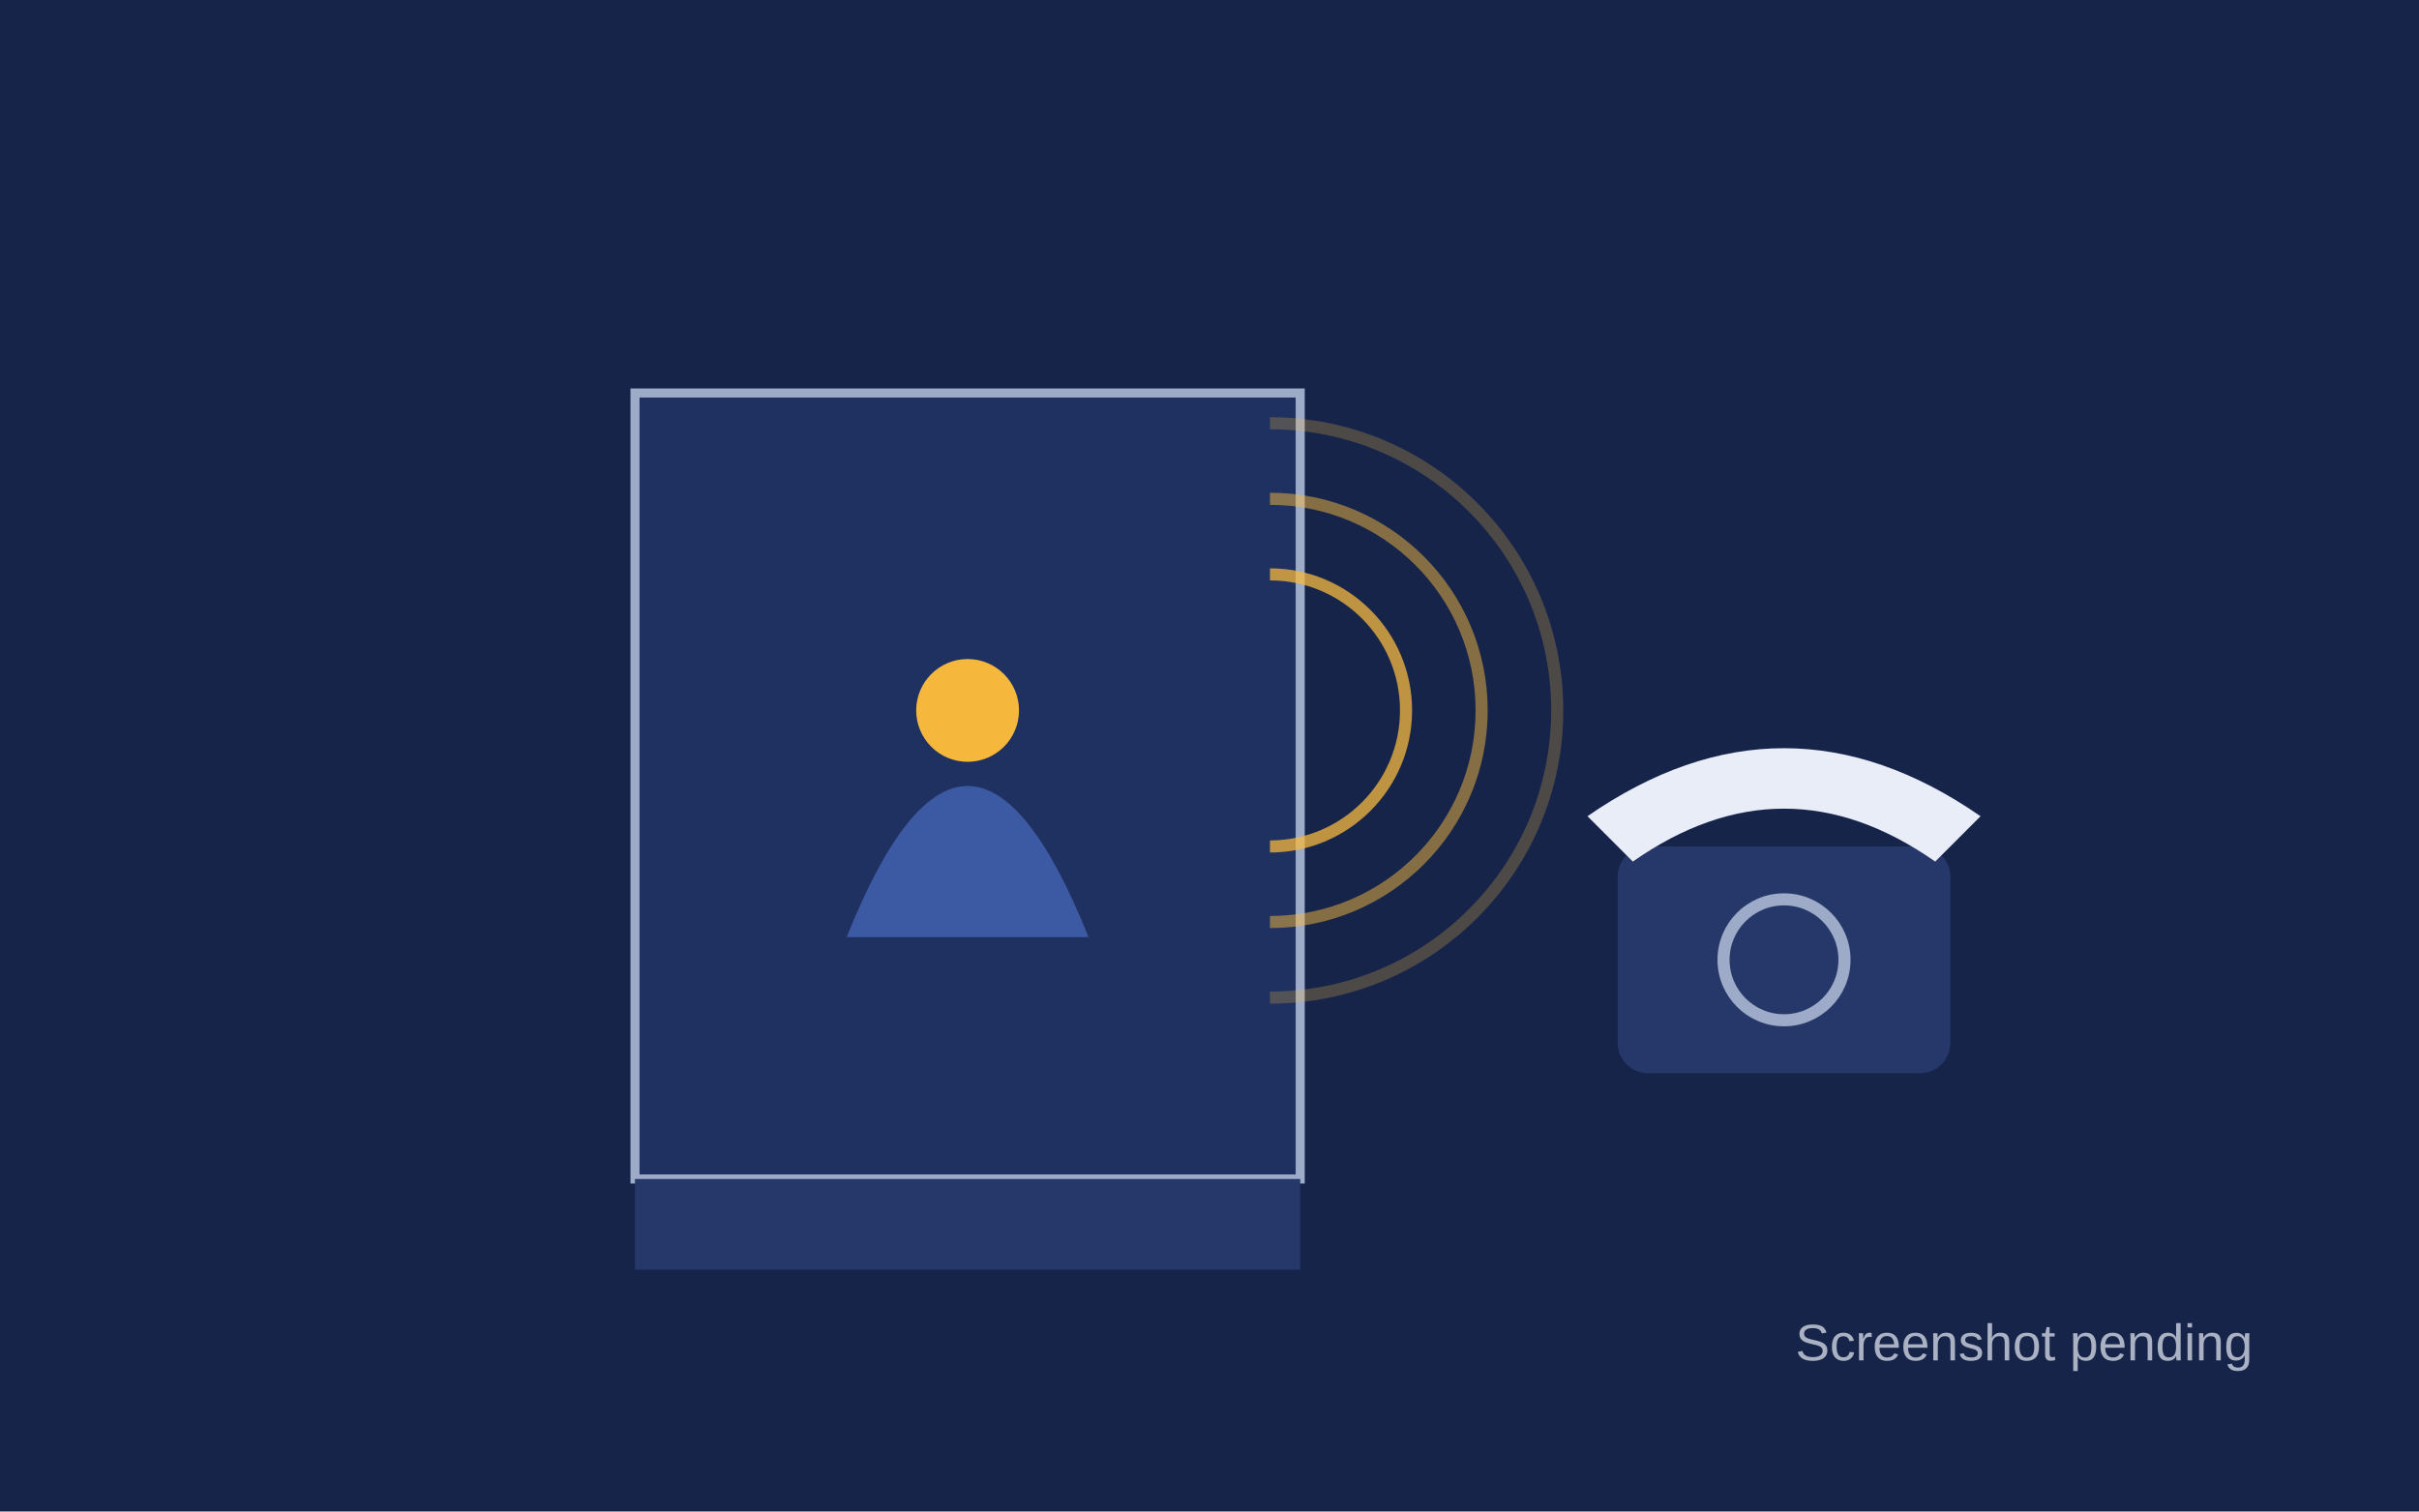
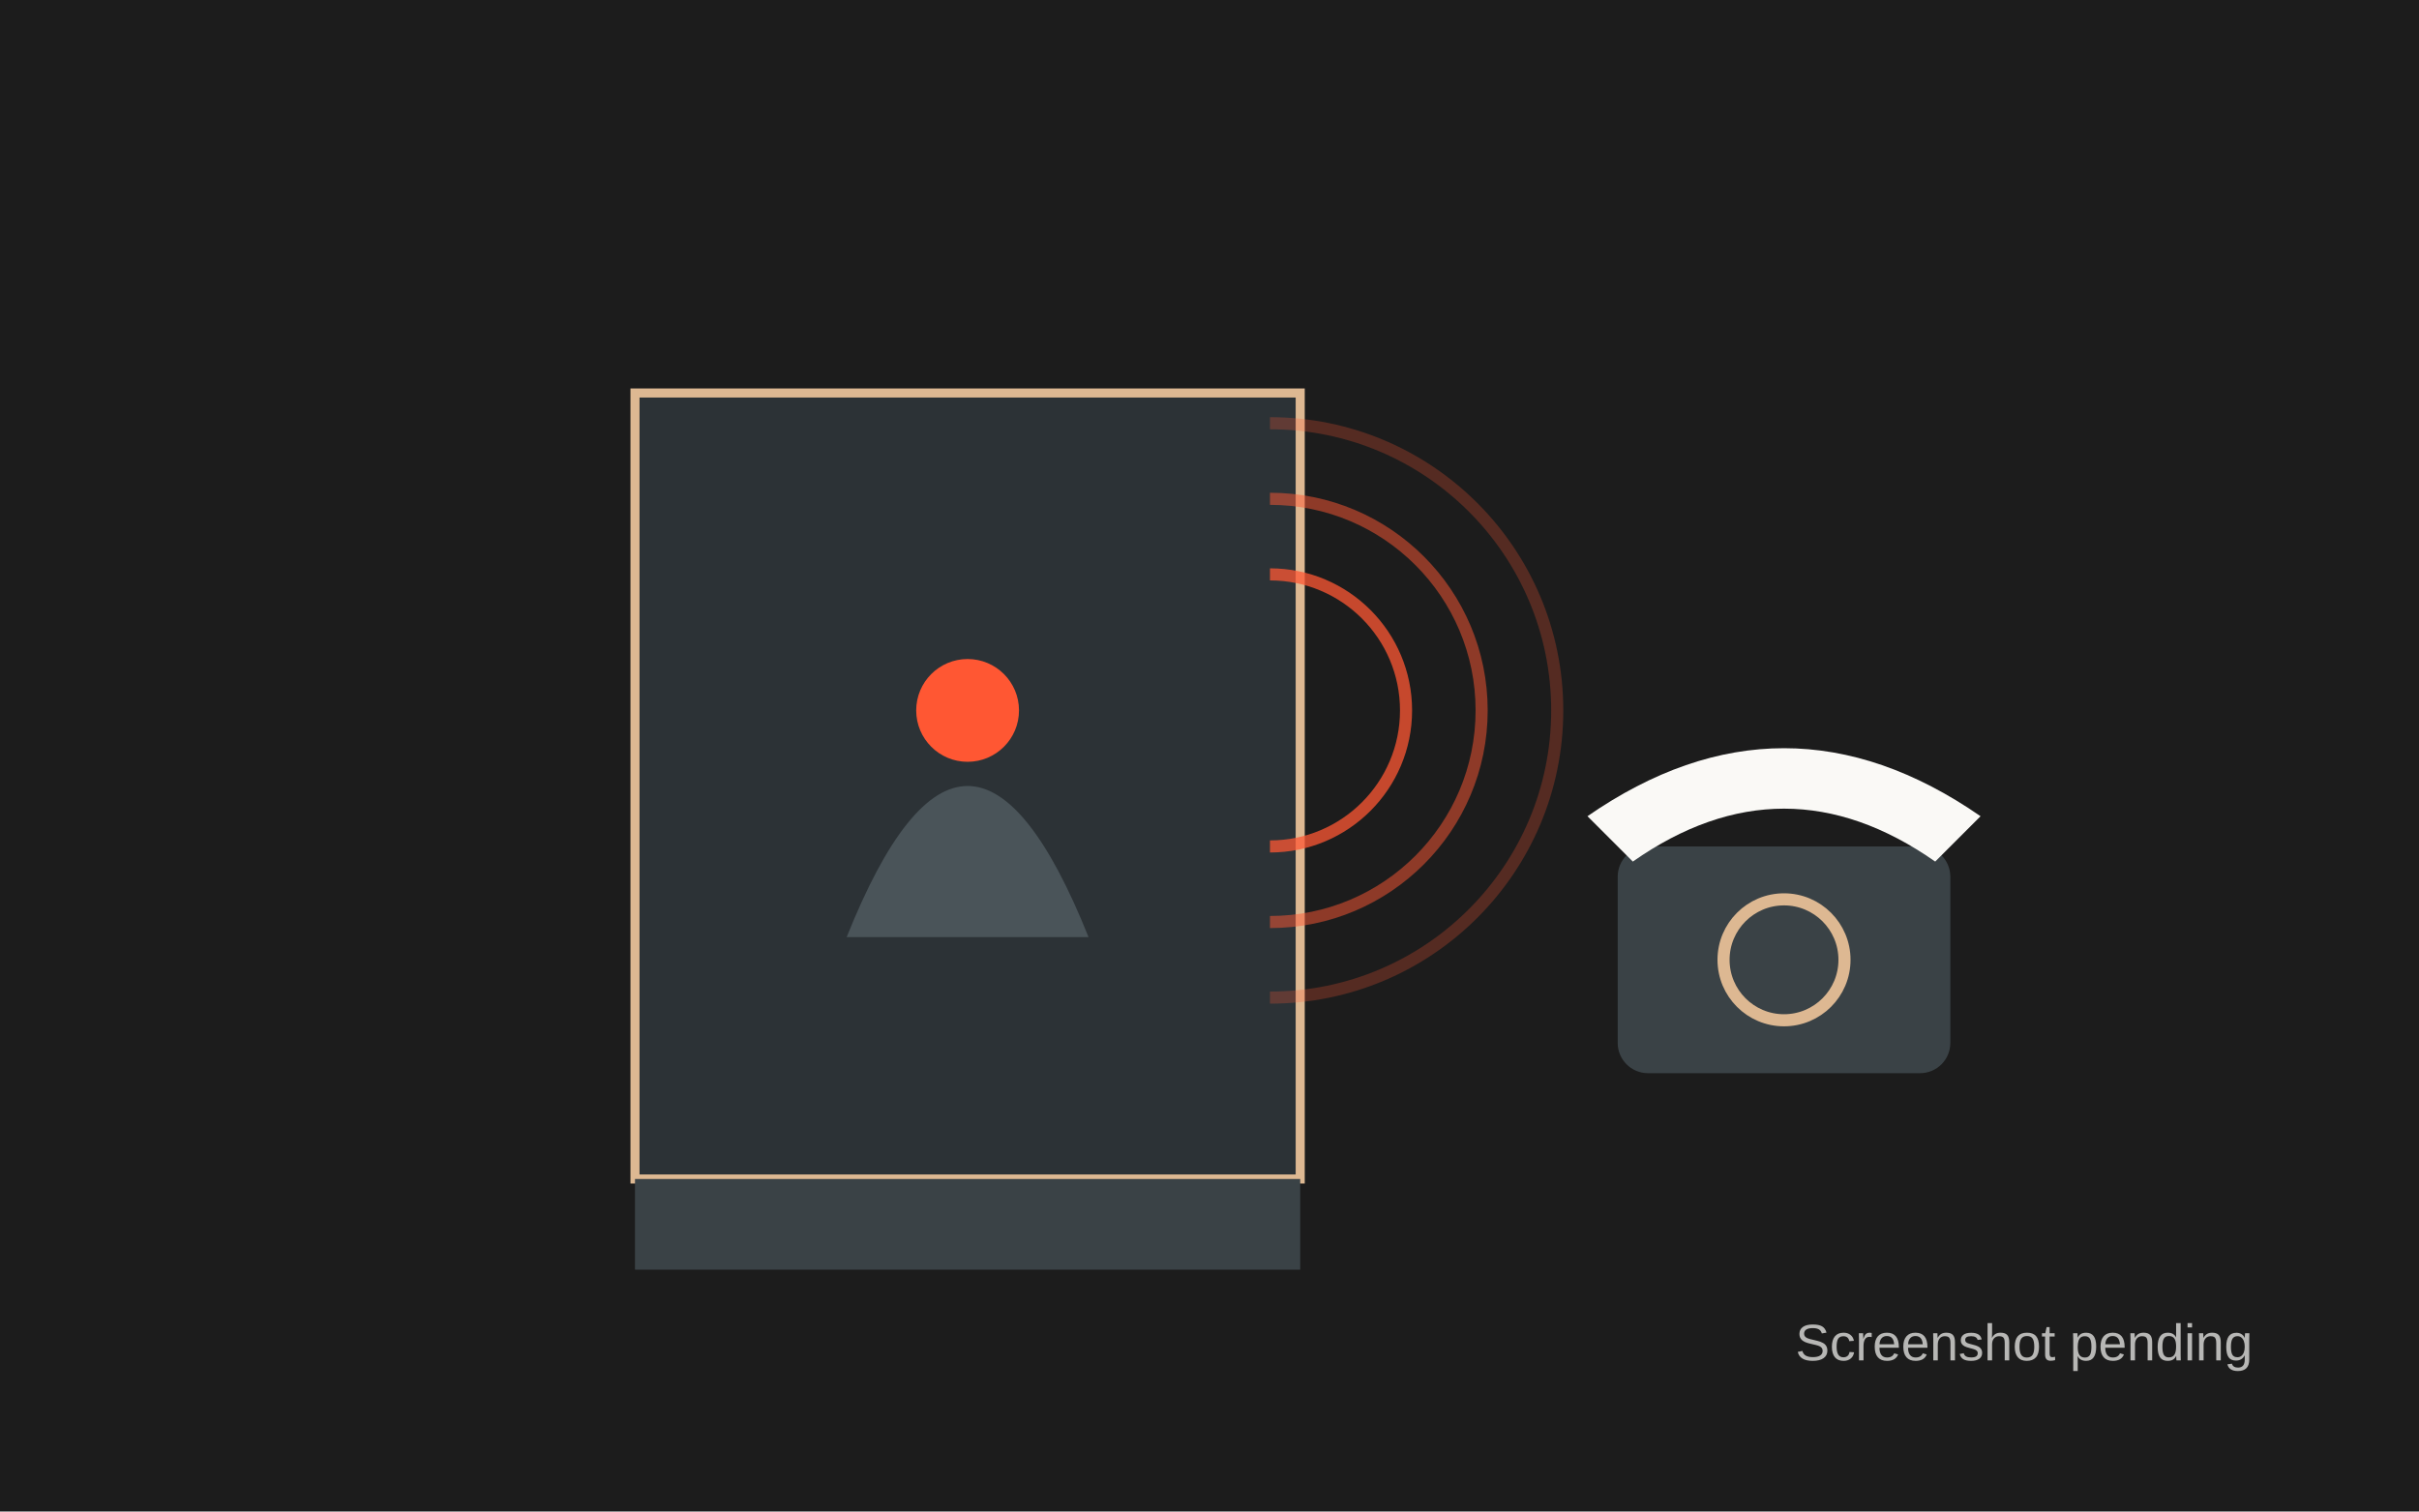
<svg xmlns="http://www.w3.org/2000/svg" viewBox="0 0 1600 1000" width="1600" height="1000">
-   <rect width="1600" height="1000" fill="#16244A" />
-   <rect x="420" y="260" width="440" height="520" fill="#1E3160" stroke="#9DABC8" stroke-width="6" />
-   <rect x="420" y="780" width="440" height="60" fill="#26386A" />
-   <path d="M560 620 Q640 420 720 620 Z" fill="#3B5AA3" />
-   <circle cx="640" cy="470" r="34" fill="#F5B83D" />
-   <path d="M900 380 A90 90 0 0 1 900 560" fill="none" stroke="#F5B83D" stroke-width="8" opacity="0.75" transform="translate(-60 0)" />
-   <path d="M900 330 A140 140 0 0 1 900 610" fill="none" stroke="#F5B83D" stroke-width="8" opacity="0.50" transform="translate(-60 0)" />
-   <path d="M900 280 A190 190 0 0 1 900 660" fill="none" stroke="#F5B83D" stroke-width="8" opacity="0.25" transform="translate(-60 0)" />
+   <rect width="1600" height="1000" fill="#1C1C1C" />
+   <rect x="420" y="260" width="440" height="520" fill="#2C3236" stroke="#DDB892" stroke-width="6" />
+   <rect x="420" y="780" width="440" height="60" fill="#3A4246" />
+   <path d="M560 620 Q640 420 720 620 Z" fill="#4A5459" />
+   <circle cx="640" cy="470" r="34" fill="#FF5733" />
+   <path d="M900 380 A90 90 0 0 1 900 560" fill="none" stroke="#FF5733" stroke-width="8" opacity="0.75" transform="translate(-60 0)" />
+   <path d="M900 330 A140 140 0 0 1 900 610" fill="none" stroke="#FF5733" stroke-width="8" opacity="0.50" transform="translate(-60 0)" />
+   <path d="M900 280 A190 190 0 0 1 900 660" fill="none" stroke="#FF5733" stroke-width="8" opacity="0.25" transform="translate(-60 0)" />
  <g transform="translate(1180 560)">
-     <rect x="-110" y="0" width="220" height="150" rx="20" fill="#26386A" />
-     <path d="M-130 -20 Q0 -110 130 -20 L100 10 Q0 -60 -100 10Z" fill="#E8EDF7" />
-     <circle r="40" cy="75" fill="none" stroke="#9DABC8" stroke-width="8" />
+     <rect x="-110" y="0" width="220" height="150" rx="20" fill="#3A4246" />
+     <path d="M-130 -20 Q0 -110 130 -20 L100 10 Q0 -60 -100 10Z" fill="#FAF9F6" />
+     <circle r="40" cy="75" fill="none" stroke="#DDB892" stroke-width="8" />
  </g>
-   <text x="1490" y="900" text-anchor="end" font-family="Arial,Helvetica,sans-serif" font-size="34" fill="#E8EDF7" opacity=".7">Screenshot pending</text>
+   <text x="1490" y="900" text-anchor="end" font-family="Arial,Helvetica,sans-serif" font-size="34" fill="#FAF9F6" opacity=".7">Screenshot pending</text>
</svg>
